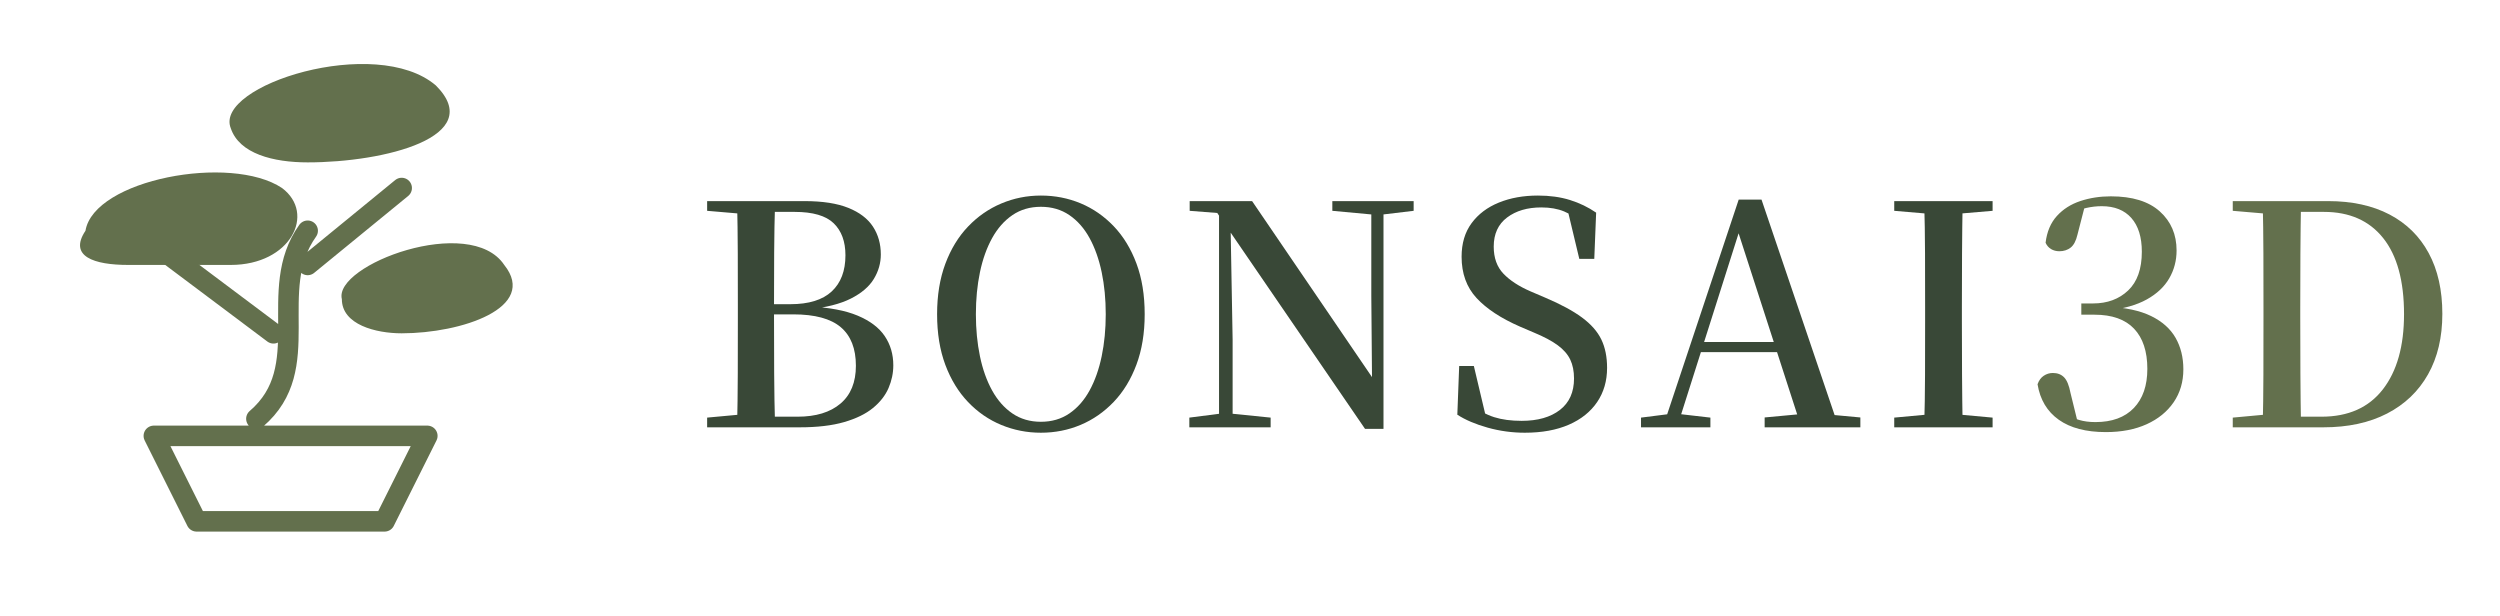
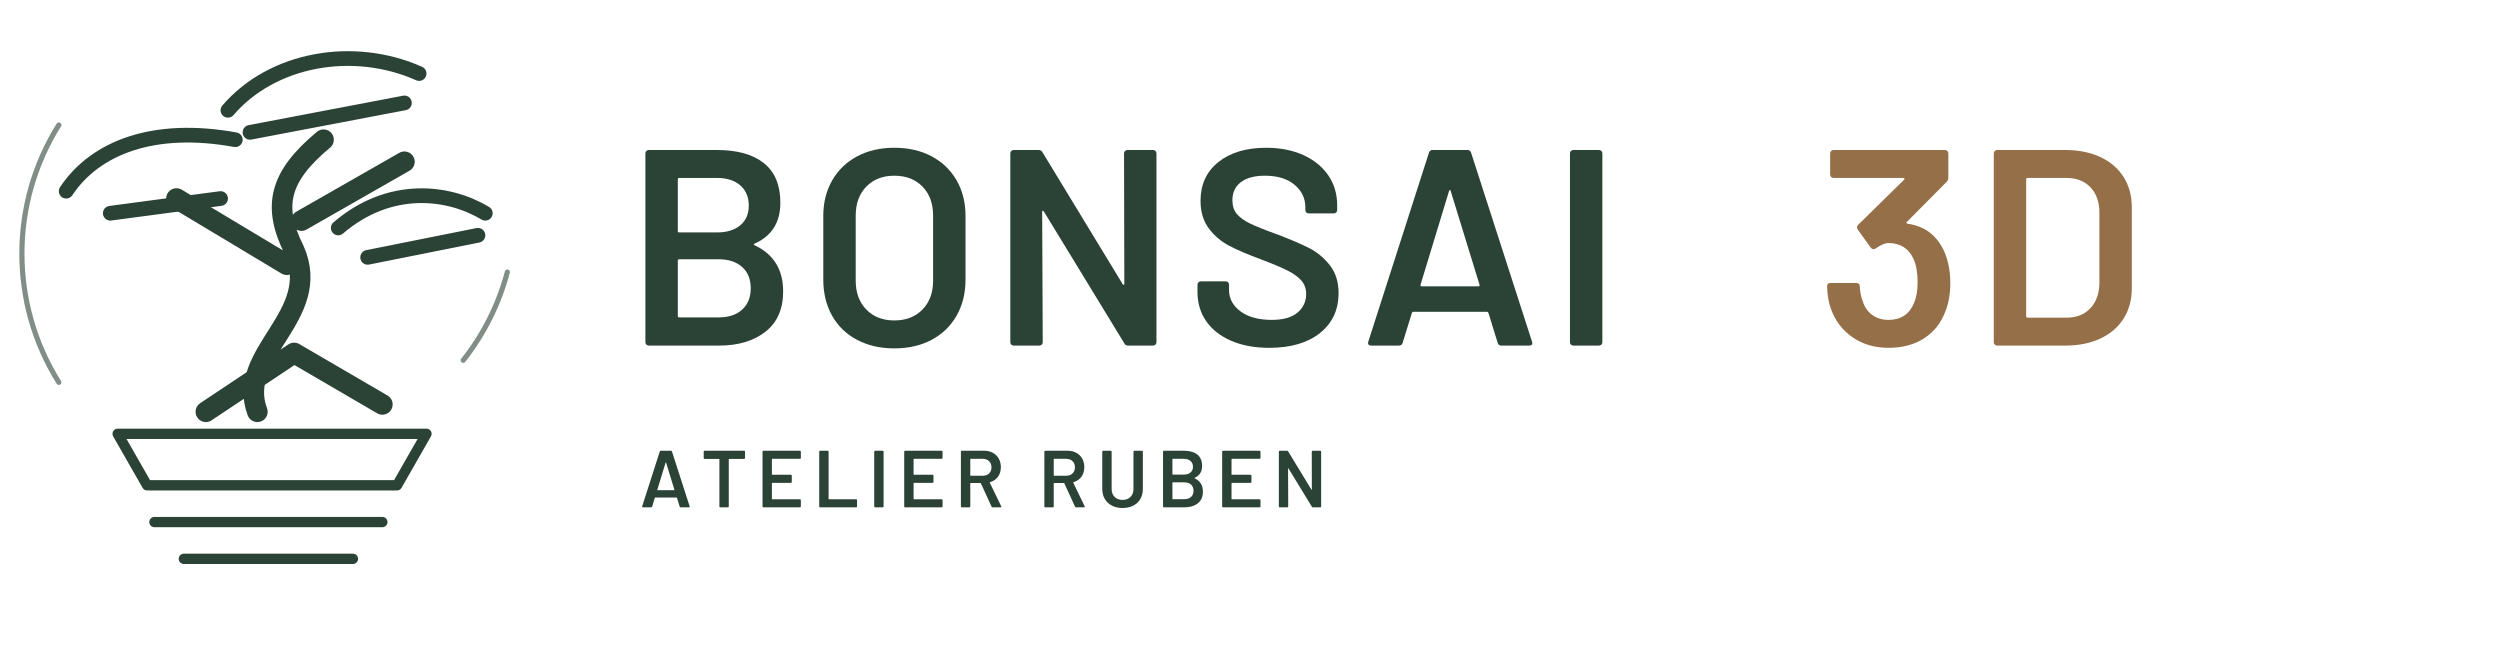
- <svg xmlns="http://www.w3.org/2000/svg" width="292.52" height="72" viewBox="0 0 292.52 72" role="img" aria-label="BONSAI3D">
-   <g style="color:#63704d">
-     <path d="M30 49c7-6 1-15 6-22m-4 12-12-9m16 1 11-9M18 51h32l-5 10H23Z" fill="none" stroke="currentColor" stroke-width="2.4" stroke-linecap="round" stroke-linejoin="round" />
-     <path d="M10 27c1-6 17-9 23-5 4 3 1 9-6 9H15c-4 0-7-1-5-4Zm17-12c-2-5 17-11 24-5 6 6-6 9-15 9-4 0-8-1-9-4Zm13 20c-1-4 15-10 19-4 4 5-5 8-12 8-3 0-7-1-7-4Z" fill="currentColor" />
+ <svg xmlns="http://www.w3.org/2000/svg" viewBox="0 0 340 88" role="img" aria-label="BONSAI3D — atelier Ruben" style="color:#2b4237">
+   <g fill="none" stroke="currentColor" stroke-linecap="round" stroke-linejoin="round">
+     <path d="M35 56c-3-8 9-13 5-22-3-6-2-10 4-15M39 36l-15-9m17 3 14-8M40 48l-12 8m12-8 12 7" stroke-width="2.8" />
+     <path d="M9 26c4-6 12-9 23-7m-17 10 15-2M31 15c6-7 17-9 26-5m-23 8 21-4M46 31c7-6 15-5 20-2m-16 6 15-3" stroke-width="2" />
+     <path d="M16 59h42l-4 7H20zm5 12h31m-27 5h23" stroke-width="1.4" />
+     <path d="M8 52a33 33 0 0 1 0-35M63 49a33 33 0 0 0 6-12" stroke-width=".7" opacity=".6" />
  </g>
-   <path d="M48.349 0V31.55L195.141 45.1H208.201V0ZM145.679 0Q147.679 86.06 147.934 173.396Q148.189 260.731 148.189 349.301V395.59Q148.189 480.63 147.934 565.661Q147.679 650.691 145.679 735.241H269.213Q266.703 651.711 266.203 566.426Q265.703 481.141 265.703 391.63V371.59Q265.703 267.671 266.203 177.12Q266.703 86.57 269.213 0ZM208.201 0V34.55H342.221Q431.53 34.55 481.695 77.06Q531.859 119.57 531.859 200.1Q531.859 283.671 482.725 325.396Q433.59 367.12 328.381 367.12H208.201V400.181H318.912Q408.651 400.181 453.265 441.671Q497.88 483.161 497.88 559.161Q497.88 626.181 459.725 663.181Q421.57 700.181 332.831 700.181H208.201V735.241H365.072Q452.743 735.241 507.303 713.231Q561.863 691.221 587.363 652.211Q612.863 613.201 612.863 561.711Q612.863 519.731 590.108 482.241Q567.353 444.751 515.528 418.496Q463.703 392.241 375.972 383.201L379.932 392.711Q477.622 388.181 537.733 362.936Q597.843 337.691 625.638 296.436Q653.433 255.181 653.433 201.63Q653.433 163.651 637.933 127.641Q622.433 91.63 587.373 62.845Q552.313 34.06 493.652 17.03Q434.992 0 348.691 0ZM48.349 703.691V735.241H208.201V691.141H195.141Z" transform="translate(81.00 50) scale(0.036 -0.036)" fill="#394837" />
-   <path d="M388.691 -17.55Q321.141 -17.55 260.08 7.695Q199.02 32.94 151.96 82.195Q104.9 131.45 78.115 202.99Q51.329 274.53 51.329 367.63Q51.329 459.731 78.115 531.516Q104.9 603.301 151.96 652.556Q199.02 701.811 260.08 727.546Q321.141 753.281 388.691 753.281Q457.241 753.281 517.801 728.036Q578.361 702.791 625.412 653.536Q672.462 604.281 699.247 532.496Q726.032 460.711 726.032 367.63Q726.032 275.53 699.247 203.735Q672.462 131.94 625.412 82.685Q578.361 33.43 517.801 7.94Q457.241 -17.55 388.691 -17.55ZM388.691 18Q441.55 18 481.165 44.99Q520.779 71.98 546.934 119.735Q573.088 167.49 586.283 231.02Q599.478 294.55 599.478 367.63Q599.478 440.711 586.283 503.986Q573.088 567.261 546.934 615.016Q520.779 662.771 481.165 689.761Q441.55 716.751 388.691 716.751Q335.831 716.751 296.207 689.761Q256.582 662.771 230.182 615.016Q203.783 567.261 190.588 503.986Q177.393 440.711 177.393 367.63Q177.393 294.55 190.588 231.02Q203.783 167.49 230.182 119.735Q256.582 71.98 296.207 44.99Q335.831 18 388.691 18Z" transform="translate(107.80 50) scale(0.036 -0.036)" fill="#394837" />
-   <path d="M40.88 0V31.55L146.37 45.1H171.49L305.141 31.55V0ZM137.41 0V709.671H173.94L181.57 285.366V0ZM505.671 703.691V735.241H769.952V703.691L664.952 691.141H640.831ZM611.859 -4.94 163.9 649.349 161.39 651.88 131.699 696.671 41.98 703.691V735.241H244.863L653.401 135.594L634.871 129.084L632.341 426.554V735.241H671.932V-4.94Z" transform="translate(137.69 50) scale(0.036 -0.036)" fill="#394837" />
-   <path d="M271.751 -17.55Q210.261 -17.55 151.171 -1.07Q92.08 15.41 52.47 40.98L58.49 199.261H106.201L148.582 20.289L93.771 44.88L85.161 79.98Q134.181 45 172.171 33.02Q210.161 21.04 261.61 21.04Q340.02 21.04 385.89 56.5Q431.759 91.96 431.759 158.779Q431.759 194.249 419.544 219.964Q407.329 245.679 378.93 266.639Q350.53 287.599 301.221 308.048L256.651 327.088Q163.51 367.699 114.93 420.269Q66.349 472.839 66.349 554.51Q66.349 619.57 98.89 663.63Q131.43 707.691 187.54 730.486Q243.651 753.281 314.361 753.281Q372.381 753.281 418.747 738.771Q465.112 724.261 503.642 697.751L497.602 547.47H448.912L408.06 718.401L465.932 692.791L471.522 656.141Q430.952 688.691 399.492 701.701Q368.032 714.711 325.562 714.711Q257.622 714.711 214.193 681.986Q170.763 649.261 170.763 587.381Q170.763 532.442 202.193 499.482Q233.622 466.522 290.052 442.032L338.132 421.462Q413.622 389.442 457.642 356.912Q501.662 324.381 520.438 285.586Q539.213 246.791 539.213 193.221Q539.213 129.671 506.938 82.11Q474.662 34.55 414.817 8.5Q354.972 -17.55 271.751 -17.55Z" transform="translate(168.63 50) scale(0.036 -0.036)" fill="#394837" />
-   <path d="M12.53 0V31.55L111.55 44.1H129.57L238.08 31.55V0ZM83.47 0 330.06 740.201H404.172L655.273 0H533.719L318.9 664.149H339.41L335.92 650.149L129.61 0ZM193.02 244.349 198.59 277.39H510.341L515.912 244.349ZM414.37 0V32.06L548.9 44.61H590.321L725.482 32.06V0Z" transform="translate(191.56 50) scale(0.036 -0.036)" fill="#394837" />
-   <path d="M48.349 0V31.55L195.141 45.1H220.261L368.052 31.55V0ZM145.679 0Q148.189 84.53 148.444 170.08Q148.699 255.63 148.699 342.181V392.55Q148.699 479.1 148.444 564.641Q148.189 650.181 145.679 735.241H270.743Q269.233 651.201 268.733 565.151Q268.233 479.1 268.233 392.55V342.691Q268.233 256.651 268.733 171.1Q269.233 85.55 270.743 0ZM48.349 703.691V735.241H368.052V703.691L220.261 691.141H195.141Z" transform="translate(219.90 50) scale(0.036 -0.036)" fill="#394837" />
-   <path d="M266.341 -15.53Q169.98 -15.53 113.4 24.61Q56.819 64.751 44.43 139.932Q50.96 158.542 64.55 167.582Q78.141 176.622 94.201 176.622Q116.851 176.622 130.697 162.532Q144.542 148.442 151.542 111.671L175.912 12.49L132.261 43.94Q156.221 30.98 179.385 24.0Q202.55 17.02 232.47 17.02Q313.39 17.02 357.339 62.715Q401.289 108.41 401.289 189.96Q401.289 275.04 358.115 320.55Q314.94 366.06 229.61 366.06H186.691V402.61H224.61Q294.53 402.61 338.95 444.855Q383.37 487.1 383.37 570.711Q383.37 641.771 349.41 680.251Q315.45 718.731 253.06 718.731Q228.161 718.731 202.701 712.986Q177.241 707.241 147.771 693.301L198.522 720.751L174.112 626.08Q167.112 595.92 151.992 584.104Q136.871 572.289 115.281 572.289Q100.201 572.289 88.396 579.319Q76.59 586.349 70.55 599.859Q76.96 653.49 107.235 686.835Q137.51 720.181 183.63 735.476Q229.751 750.771 282.422 750.771Q387.213 750.771 441.763 701.751Q496.313 652.731 496.313 574.751Q496.313 525.691 472.538 484.406Q448.763 443.12 399.377 415.61Q349.992 388.1 271.161 379.59V392.161Q359.502 388.141 413.642 361.61Q467.783 335.08 493.058 290.805Q518.333 246.53 518.333 188.51Q518.333 127.51 486.793 81.5Q455.253 35.49 398.897 9.98Q342.542 -15.53 266.341 -15.53Z" transform="translate(236.81 50) scale(0.036 -0.036)" fill="#63704d" />
-   <path d="M48.349 0V31.55L195.141 45.1H208.201V0ZM145.679 0Q147.679 84.53 147.934 172.06Q148.189 259.59 148.189 358.53V388.1Q148.189 477.61 147.934 563.896Q147.679 650.181 145.679 735.241H270.233Q268.723 651.201 268.223 564.661Q267.723 478.12 267.723 388.1V358.53Q267.723 260.61 268.223 173.08Q268.723 85.55 270.233 0ZM208.201 0V34.55H336.751Q467.329 34.55 536.179 123.305Q605.028 212.06 605.028 367.63Q605.028 530.161 537.169 615.171Q469.309 700.181 344.671 700.181H208.201V735.241H358.201Q474.831 735.241 557.901 691.711Q640.972 648.181 685.257 566.161Q729.542 484.141 729.542 368.651Q729.542 254.59 683.002 172.06Q636.462 89.53 549.871 44.765Q463.281 0 342.671 0ZM48.349 703.691V735.241H208.201V691.141H195.141Z" transform="translate(259.51 50) scale(0.036 -0.036)" fill="#63704d" />
+   <path d="M464 359Q566 311 566 194Q566 99 502.5 49.5Q439 0 337 0H85Q80 0 76.5 3.5Q73 7 73 12V688Q73 693 76.5 696.5Q80 700 85 700H329Q438 700 497.0 653.0Q556 606 556 511Q556 406 464 365Q458 362 464 359ZM189 595V410Q189 405 194 405H329Q382 405 412.5 430.5Q443 456 443 501Q443 547 412.5 573.5Q382 600 329 600H194Q189 600 189 595ZM450 205Q450 254 419.0 281.5Q388 309 335 309H194Q189 309 189 304V106Q189 101 194 101H337Q389 101 419.5 129.0Q450 157 450 205Z" transform="translate(85.00 47) scale(0.038 -0.038)" fill="#2b4237" />
+   <path d="M56 236V464Q56 536 88.0 591.5Q120 647 177.5 677.5Q235 708 310 708Q386 708 443.5 677.5Q501 647 533.0 591.5Q565 536 565 464V236Q565 163 533.0 107.0Q501 51 443.5 20.5Q386 -10 310 -10Q235 -10 177.0 20.5Q119 51 87.5 107.0Q56 163 56 236ZM449 232V465Q449 530 411.0 569.0Q373 608 310 608Q248 608 210.0 569.0Q172 530 172 465V232Q172 168 210.0 129.0Q248 90 310 90Q373 90 411.0 129.0Q449 168 449 232Z" transform="translate(109.84 47) scale(0.038 -0.038)" fill="#2b4237" />
+   <path d="M492 700H584Q589 700 592.5 696.5Q596 693 596 688V12Q596 7 592.5 3.5Q589 0 584 0H495Q485 0 481 8L193 480Q191 483 189.0 482.5Q187 482 187 478L189 12Q189 7 185.5 3.5Q182 0 177 0H85Q80 0 76.5 3.5Q73 7 73 12V688Q73 693 76.5 696.5Q80 700 85 700H174Q184 700 188 692L475 220Q477 217 479.0 217.5Q481 218 481 222L480 688Q480 693 483.5 696.5Q487 700 492 700Z" transform="translate(134.63 47) scale(0.038 -0.038)" fill="#2b4237" />
+   <path d="M42 193V218Q42 223 45.5 226.5Q49 230 54 230H143Q148 230 151.5 226.5Q155 223 155 218V199Q155 153 196.0 122.5Q237 92 308 92Q369 92 400.0 118.0Q431 144 431 185Q431 213 414.0 232.5Q397 252 365.5 268.0Q334 284 271 308Q200 334 156.0 357.0Q112 380 82.5 419.5Q53 459 53 518Q53 606 117.0 657.0Q181 708 288 708Q363 708 420.5 682.0Q478 656 510.0 609.5Q542 563 542 502V485Q542 480 538.5 476.5Q535 473 530 473H440Q435 473 431.5 476.5Q428 480 428 485V496Q428 543 389.5 575.5Q351 608 283 608Q228 608 197.5 585.0Q167 562 167 520Q167 490 183.0 471.0Q199 452 231.0 436.5Q263 421 330 397Q401 370 443.5 348.0Q486 326 516.5 286.5Q547 247 547 188Q547 98 480.5 45.0Q414 -8 299 -8Q221 -8 163.0 17.0Q105 42 73.5 87.0Q42 132 42 193Z" transform="translate(161.26 47) scale(0.038 -0.038)" fill="#2b4237" />
+   <path d="M494 10 461 117Q459 121 456 121H192Q189 121 187 117L154 10Q151 0 141 0H41Q35 0 32.0 3.5Q29 7 31 14L248 690Q251 700 261 700H386Q396 700 399 690L617 14Q618 12 618 9Q618 0 607 0H507Q497 0 494 10ZM222 212H425Q431 212 429 218L326 553Q325 557 323.0 557.0Q321 557 320 553L218 218Q217 212 222 212Z" transform="translate(184.91 47) scale(0.038 -0.038)" fill="#2b4237" />
+   <path d="M73 12V688Q73 693 76.5 696.5Q80 700 85 700H177Q182 700 185.5 696.5Q189 693 189 688V12Q189 7 185.5 3.5Q182 0 177 0H85Q80 0 76.5 3.5Q73 7 73 12Z" transform="translate(210.74 47) scale(0.038 -0.038)" fill="#2b4237" />
+   <path d="M480 223Q480 167 463 124Q440 61 387.0 26.5Q334 -8 259 -8Q185 -8 130.5 29.5Q76 67 53 131Q41 162 39 212Q39 224 51 224H144Q156 224 156 212Q158 180 166 161Q175 129 199.5 110.5Q224 92 259 92Q325 92 350 152Q363 181 363 227Q363 278 348 311Q322 367 258 367Q241 367 212 347Q208 345 205 345Q200 345 195 351L149 415Q146 420 146 423Q146 428 150 432L315 594Q317 596 316.0 598.0Q315 600 312 600H62Q57 600 53.5 603.5Q50 607 50 612V688Q50 693 53.5 696.5Q57 700 62 700H461Q466 700 469.5 696.5Q473 693 473 688V601Q473 592 467 586L324 442Q320 438 328 436Q421 423 460 333Q480 285 480 223Z" transform="translate(247.00 47) scale(0.038 -0.038)" fill="#956f47" />
+   <path d="M73 12V688Q73 693 76.5 696.5Q80 700 85 700H329Q400 700 454.0 675.0Q508 650 537.5 603.5Q567 557 567 495V205Q567 143 537.5 96.5Q508 50 454.0 25.0Q400 0 329 0H85Q80 0 76.5 3.5Q73 7 73 12ZM194 100H334Q387 100 418.5 133.5Q450 167 451 223V476Q451 533 419.0 566.5Q387 600 333 600H194Q189 600 189 595V105Q189 100 194 100Z" transform="translate(268.38 47) scale(0.038 -0.038)" fill="#956f47" />
+   <path d="M494 10 461 117Q459 121 456 121H192Q189 121 187 117L154 10Q151 0 141 0H41Q35 0 32.0 3.5Q29 7 31 14L248 690Q251 700 261 700H386Q396 700 399 690L617 14Q618 12 618 9Q618 0 607 0H507Q497 0 494 10ZM222 212H425Q431 212 429 218L326 553Q325 557 323.0 557.0Q321 557 320 553L218 218Q217 212 222 212Z" transform="translate(87.00 69) scale(0.011 -0.011)" fill="#2b4237" />
+   <path d="M545 688V611Q545 606 541.5 602.5Q538 599 533 599H349Q344 599 344 594V12Q344 7 340.5 3.5Q337 0 332 0H240Q235 0 231.5 3.5Q228 7 228 12V594Q228 599 223 599H46Q41 599 37.5 602.5Q34 606 34 611V688Q34 693 37.5 696.5Q41 700 46 700H533Q538 700 541.5 696.5Q545 693 545 688Z" transform="translate(95.33 69) scale(0.011 -0.011)" fill="#2b4237" />
+   <path d="M535 600H194Q189 600 189 595V408Q189 403 194 403H423Q428 403 431.5 399.5Q435 396 435 391V315Q435 310 431.5 306.5Q428 303 423 303H194Q189 303 189 298V105Q189 100 194 100H535Q540 100 543.5 96.5Q547 93 547 88V12Q547 7 543.5 3.5Q540 0 535 0H85Q80 0 76.5 3.5Q73 7 73 12V688Q73 693 76.5 696.5Q80 700 85 700H535Q540 700 543.5 696.5Q547 693 547 688V612Q547 607 543.5 603.5Q540 600 535 600Z" transform="translate(102.90 69) scale(0.011 -0.011)" fill="#2b4237" />
+   <path d="M73 12V688Q73 693 76.5 696.5Q80 700 85 700H177Q182 700 185.5 696.5Q189 693 189 688V105Q189 100 194 100H529Q534 100 537.5 96.5Q541 93 541 88V12Q541 7 537.5 3.5Q534 0 529 0H85Q80 0 76.5 3.5Q73 7 73 12Z" transform="translate(110.61 69) scale(0.011 -0.011)" fill="#2b4237" />
+   <path d="M73 12V688Q73 693 76.5 696.5Q80 700 85 700H177Q182 700 185.5 696.5Q189 693 189 688V12Q189 7 185.5 3.5Q182 0 177 0H85Q80 0 76.5 3.5Q73 7 73 12Z" transform="translate(118.09 69) scale(0.011 -0.011)" fill="#2b4237" />
+   <path d="M535 600H194Q189 600 189 595V408Q189 403 194 403H423Q428 403 431.5 399.5Q435 396 435 391V315Q435 310 431.5 306.5Q428 303 423 303H194Q189 303 189 298V105Q189 100 194 100H535Q540 100 543.5 96.5Q547 93 547 88V12Q547 7 543.5 3.5Q540 0 535 0H85Q80 0 76.5 3.5Q73 7 73 12V688Q73 693 76.5 696.5Q80 700 85 700H535Q540 700 543.5 696.5Q547 693 547 688V612Q547 607 543.5 603.5Q540 600 535 600Z" transform="translate(122.17 69) scale(0.011 -0.011)" fill="#2b4237" />
+   <path d="M452 9 320 297Q318 301 314 301H194Q189 301 189 296V12Q189 7 185.5 3.5Q182 0 177 0H85Q80 0 76.5 3.5Q73 7 73 12V688Q73 693 76.5 696.5Q80 700 85 700H360Q421 700 468.0 674.5Q515 649 541.0 602.5Q567 556 567 496Q567 427 531.5 378.5Q496 330 433 311Q431 311 430.0 309.0Q429 307 430 305L571 14Q573 10 573 8Q573 0 562 0H466Q456 0 452 9ZM189 595V396Q189 391 194 391H344Q392 391 421.5 419.5Q451 448 451 495Q451 542 421.5 571.0Q392 600 344 600H194Q189 600 189 595Z" transform="translate(129.88 69) scale(0.011 -0.011)" fill="#2b4237" />
+   <path d="" transform="translate(137.83 69) scale(0.011 -0.011)" fill="#2b4237" />
+   <path d="M452 9 320 297Q318 301 314 301H194Q189 301 189 296V12Q189 7 185.5 3.5Q182 0 177 0H85Q80 0 76.5 3.5Q73 7 73 12V688Q73 693 76.5 696.5Q80 700 85 700H360Q421 700 468.0 674.5Q515 649 541.0 602.5Q567 556 567 496Q567 427 531.5 378.5Q496 330 433 311Q431 311 430.0 309.0Q429 307 430 305L571 14Q573 10 573 8Q573 0 562 0H466Q456 0 452 9ZM189 595V396Q189 391 194 391H344Q392 391 421.5 419.5Q451 448 451 495Q451 542 421.5 571.0Q392 600 344 600H194Q189 600 189 595Z" transform="translate(141.23 69) scale(0.011 -0.011)" fill="#2b4237" />
+   <path d="M67 227V688Q67 693 70.5 696.5Q74 700 79 700H171Q176 700 179.5 696.5Q183 693 183 688V225Q183 166 220.0 129.0Q257 92 318 92Q379 92 416.0 129.0Q453 166 453 225V688Q453 693 456.5 696.5Q460 700 465 700H557Q562 700 565.5 696.5Q569 693 569 688V227Q569 157 538.0 103.5Q507 50 450.0 21.0Q393 -8 318 -8Q244 -8 187.0 21.0Q130 50 98.5 103.5Q67 157 67 227Z" transform="translate(149.17 69) scale(0.011 -0.011)" fill="#2b4237" />
+   <path d="M464 359Q566 311 566 194Q566 99 502.5 49.5Q439 0 337 0H85Q80 0 76.5 3.5Q73 7 73 12V688Q73 693 76.5 696.5Q80 700 85 700H329Q438 700 497.0 653.0Q556 606 556 511Q556 406 464 365Q458 362 464 359ZM189 595V410Q189 405 194 405H329Q382 405 412.5 430.5Q443 456 443 501Q443 547 412.5 573.5Q382 600 329 600H194Q189 600 189 595ZM450 205Q450 254 419.0 281.5Q388 309 335 309H194Q189 309 189 304V106Q189 101 194 101H337Q389 101 419.5 129.0Q450 157 450 205Z" transform="translate(157.37 69) scale(0.011 -0.011)" fill="#2b4237" />
+   <path d="M535 600H194Q189 600 189 595V408Q189 403 194 403H423Q428 403 431.5 399.5Q435 396 435 391V315Q435 310 431.5 306.5Q428 303 423 303H194Q189 303 189 298V105Q189 100 194 100H535Q540 100 543.5 96.5Q547 93 547 88V12Q547 7 543.5 3.5Q540 0 535 0H85Q80 0 76.5 3.5Q73 7 73 12V688Q73 693 76.5 696.5Q80 700 85 700H535Q540 700 543.5 696.5Q547 693 547 688V612Q547 607 543.5 603.5Q540 600 535 600Z" transform="translate(165.41 69) scale(0.011 -0.011)" fill="#2b4237" />
+   <path d="M492 700H584Q589 700 592.5 696.5Q596 693 596 688V12Q596 7 592.5 3.5Q589 0 584 0H495Q485 0 481 8L193 480Q191 483 189.0 482.5Q187 482 187 478L189 12Q189 7 185.5 3.5Q182 0 177 0H85Q80 0 76.5 3.5Q73 7 73 12V688Q73 693 76.5 696.5Q80 700 85 700H174Q184 700 188 692L475 220Q477 217 479.0 217.5Q481 218 481 222L480 688Q480 693 483.5 696.5Q487 700 492 700Z" transform="translate(173.12 69) scale(0.011 -0.011)" fill="#2b4237" />
</svg>
